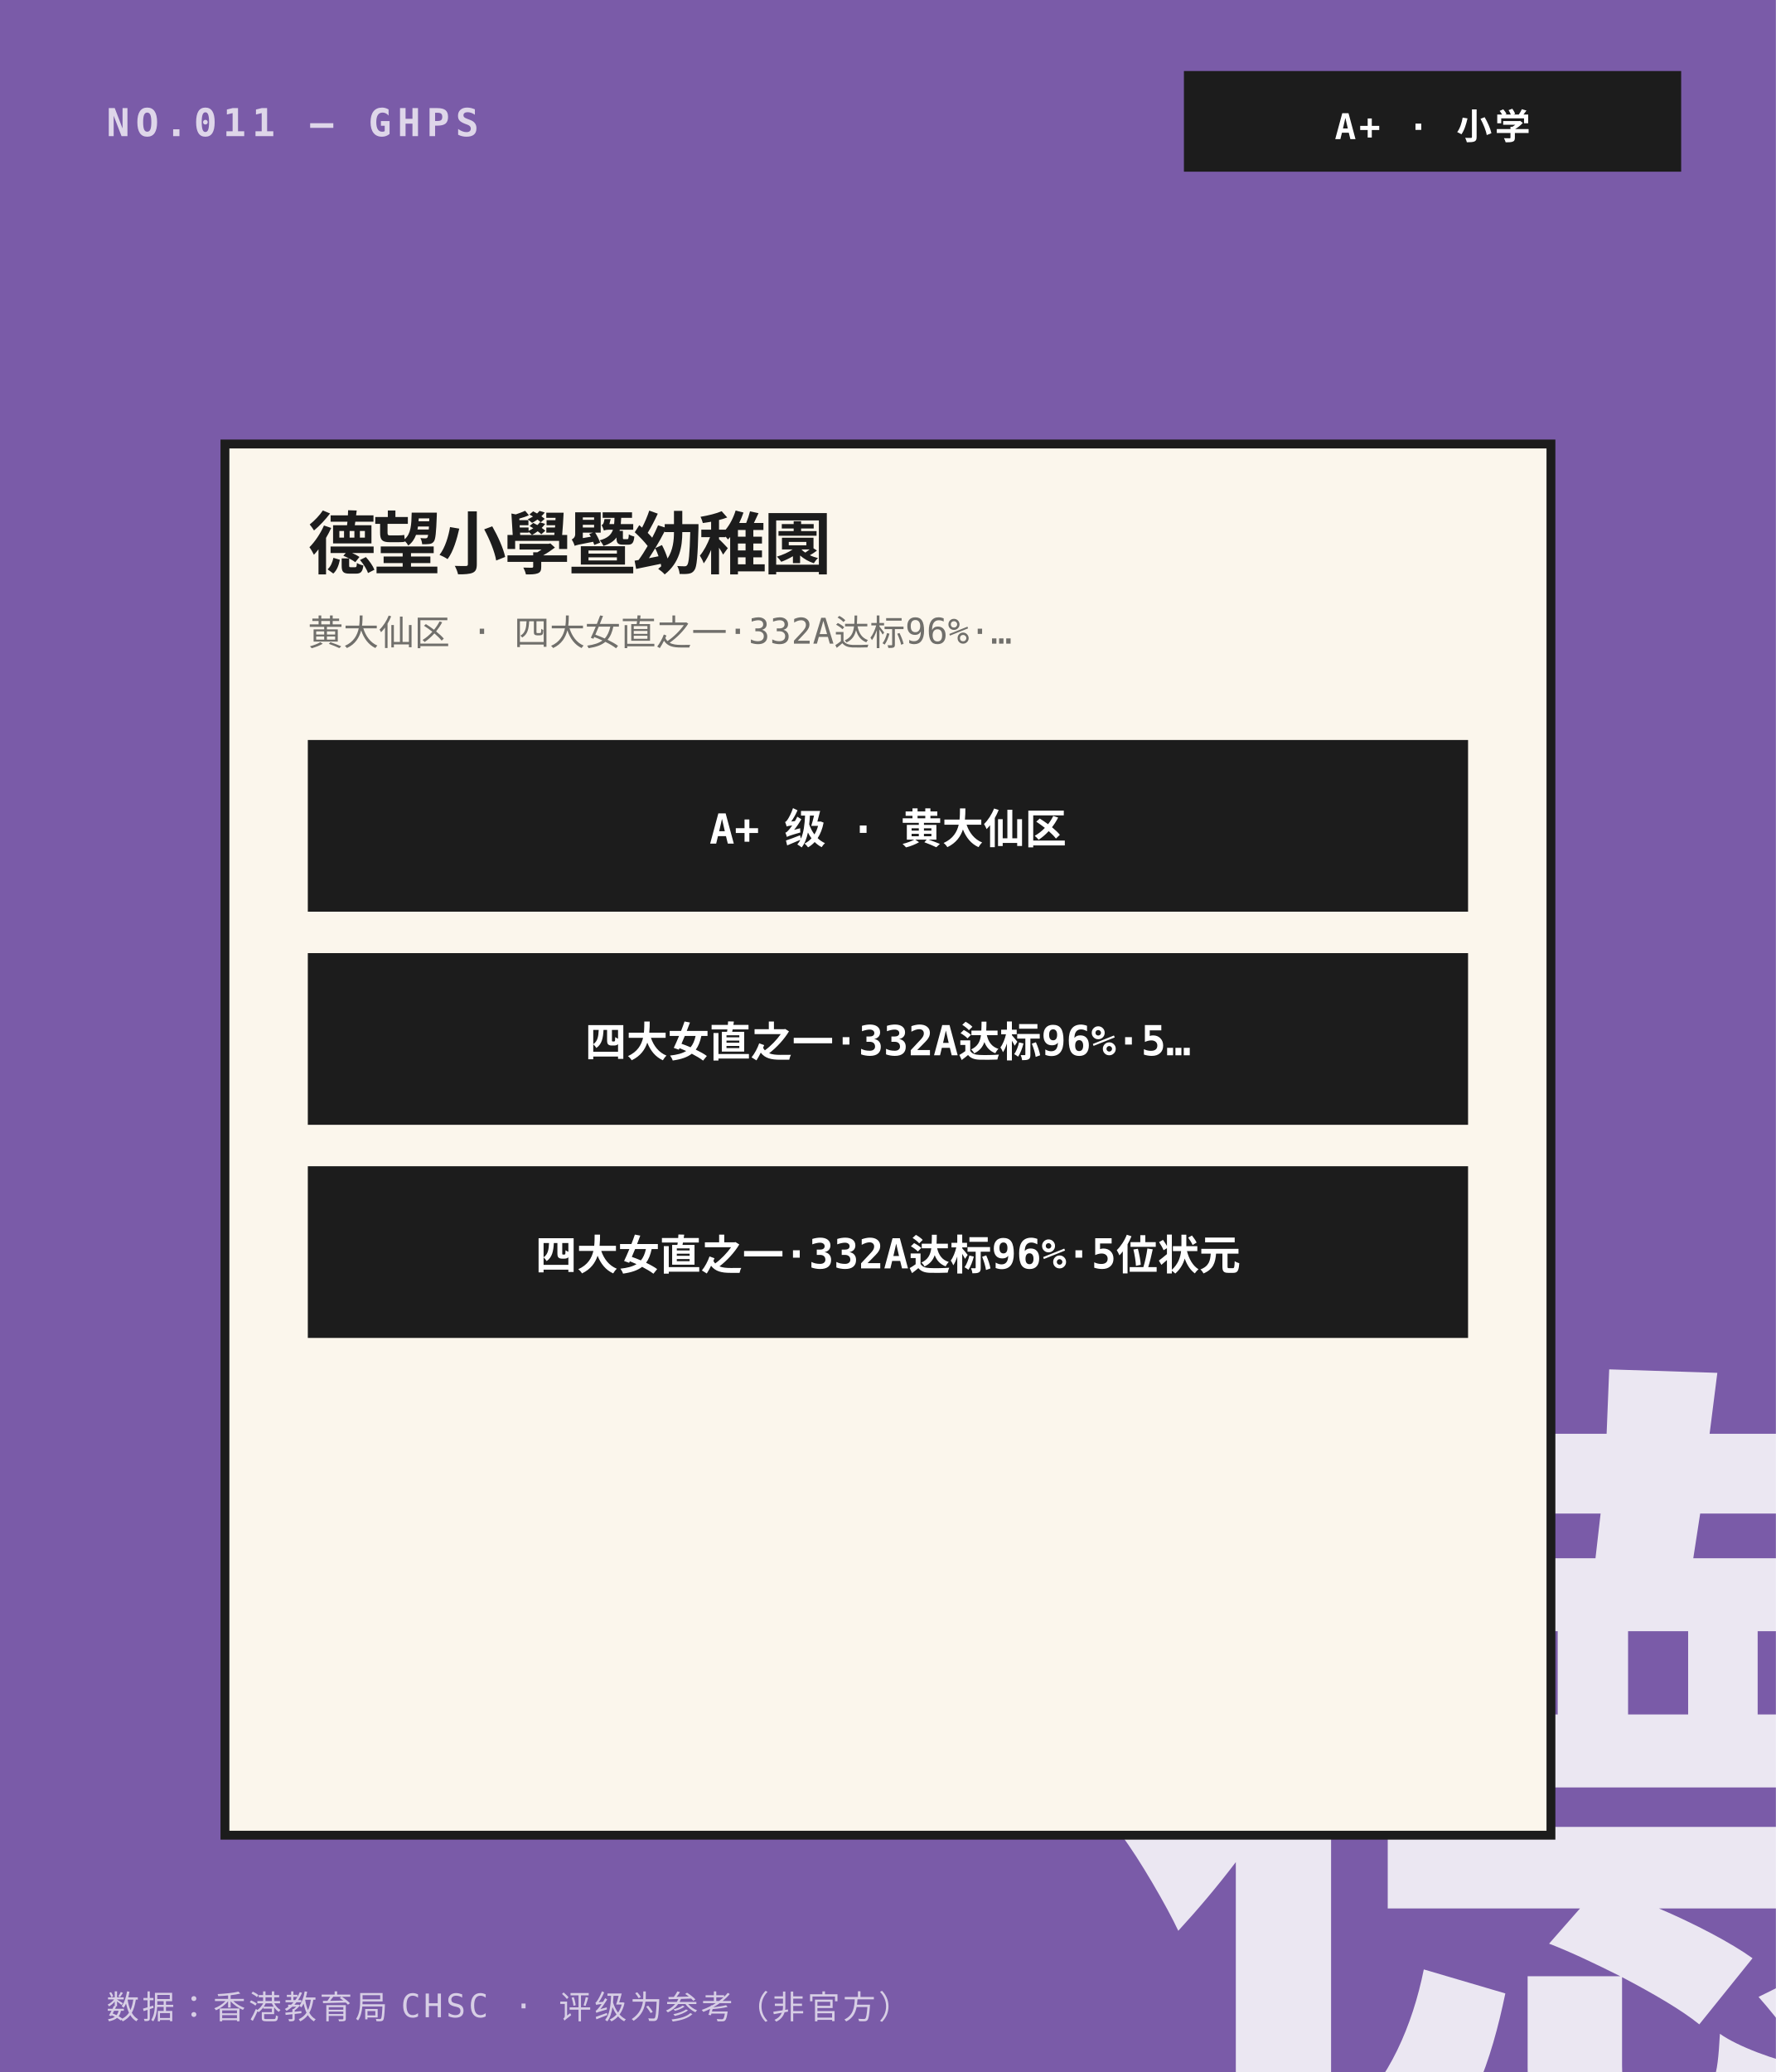
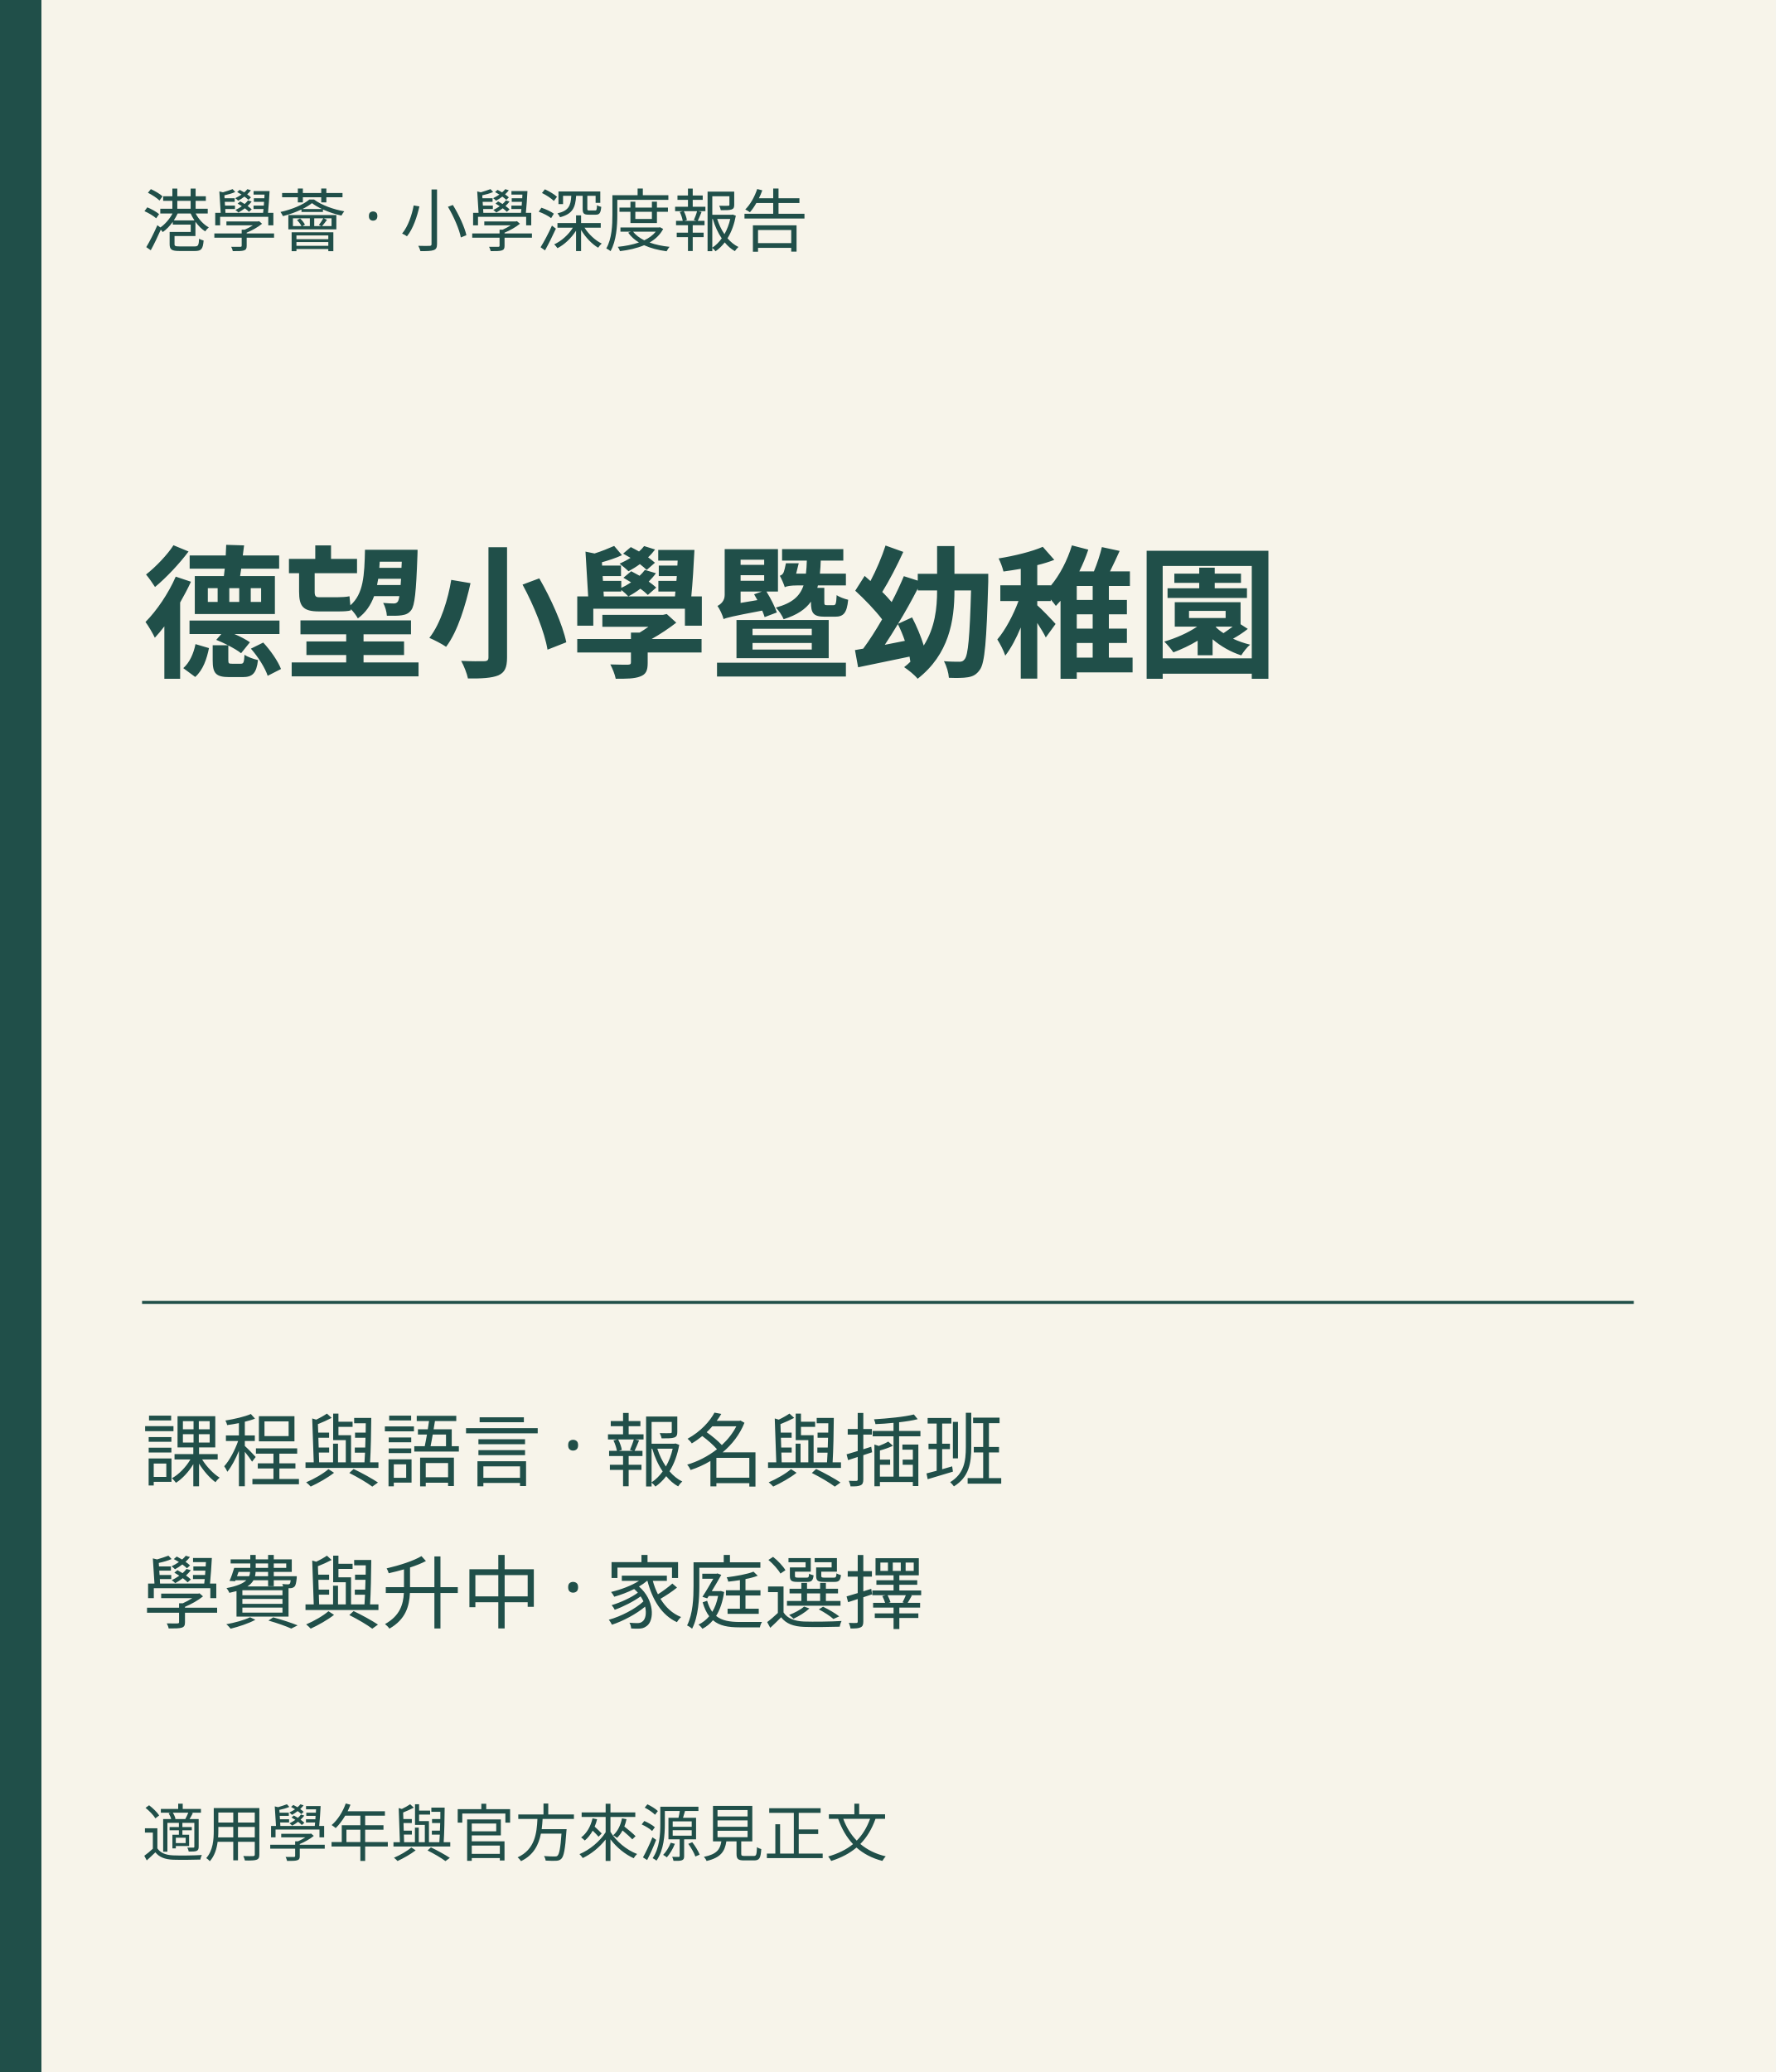
- <svg xmlns="http://www.w3.org/2000/svg" width="600" height="700" viewBox="0 0 600 700">
-   <rect width="600" height="700" fill="#7A5BA8" />
-   <rect x="400" y="24" width="168" height="34" fill="#1C1C1C" />
-   <text x="484" y="47" text-anchor="middle" font-family="ui-monospace, Menlo, monospace" font-size="12" font-weight="800" fill="#FFFFFF" letter-spacing="1">A+ · 小学</text>
-   <text x="372" y="710" font-family="Georgia, 'Times New Roman', serif" font-size="290" font-weight="800" fill="rgba(255,255,255,.85)" letter-spacing="-16">德</text>
-   <text x="36" y="46" font-family="ui-monospace, Menlo, monospace" font-size="13" font-weight="600" fill="rgba(255,255,255,.75)" letter-spacing="2">NO.011 — GHPS</text>
-   <rect x="76" y="150" width="448" height="470" fill="#FBF6EC" stroke="#1C1C1C" stroke-width="3" />
-   <text x="104" y="192" font-family="Georgia, 'Times New Roman', serif" font-size="23" font-weight="800" fill="#1C1C1C" letter-spacing="-1">德望小學暨幼稚園</text>
-   <text x="104" y="218" font-family="ui-monospace, Menlo, monospace" font-size="12" fill="rgba(28,28,28,.62)">黄大仙区 · 四大女直之一·332A达标96%·…</text>
-   <rect x="104" y="250" width="392" height="58" fill="#1C1C1C" />
-   <text x="300" y="285" text-anchor="middle" font-family="ui-monospace, Menlo, monospace" font-size="14" font-weight="800" fill="#FFFFFF">A+ 级 · 黄大仙区</text>
-   <rect x="104" y="322" width="392" height="58" fill="#1C1C1C" />
-   <text x="300" y="357" text-anchor="middle" font-family="ui-monospace, Menlo, monospace" font-size="14" font-weight="800" fill="#FFFFFF">四大女直之一·332A达标96%·5…</text>
-   <rect x="104" y="394" width="392" height="58" fill="#1C1C1C" />
-   <text x="300" y="429" text-anchor="middle" font-family="ui-monospace, Menlo, monospace" font-size="14" font-weight="800" fill="#FFFFFF">四大女直之一·332A达标96%·5位状元</text>
-   <text x="36" y="682" font-family="ui-monospace, Menlo, monospace" font-size="11" fill="rgba(255,255,255,.7)" letter-spacing="1">数据：香港教育局 CHSC · 评级为参考（非官方）</text>
+ <svg xmlns="http://www.w3.org/2000/svg" width="600" height="700">
+   <rect width="600" height="700" fill="#f7f4ea" />
+   <rect width="14" height="700" fill="#204f49" />
+   <g font-family="PingFang TC,sans-serif" fill="#204f49">
+     <text x="48" y="83" font-size="23">港學薈 · 小學深度報告</text>
+     <text x="48" y="225" font-size="48" font-weight="700">德望小學暨幼稚園</text>
+     <path d="M48 440H552" stroke="#204f49" />
+     <text x="48" y="500" font-size="27">課程與語言 · 報名與插班</text>
+     <text x="48" y="548" font-size="27">學費與升中 · 家庭選擇</text>
+     <text x="48" y="627" font-size="21">適用學年與官方來源見正文</text>
+   </g>
</svg>
